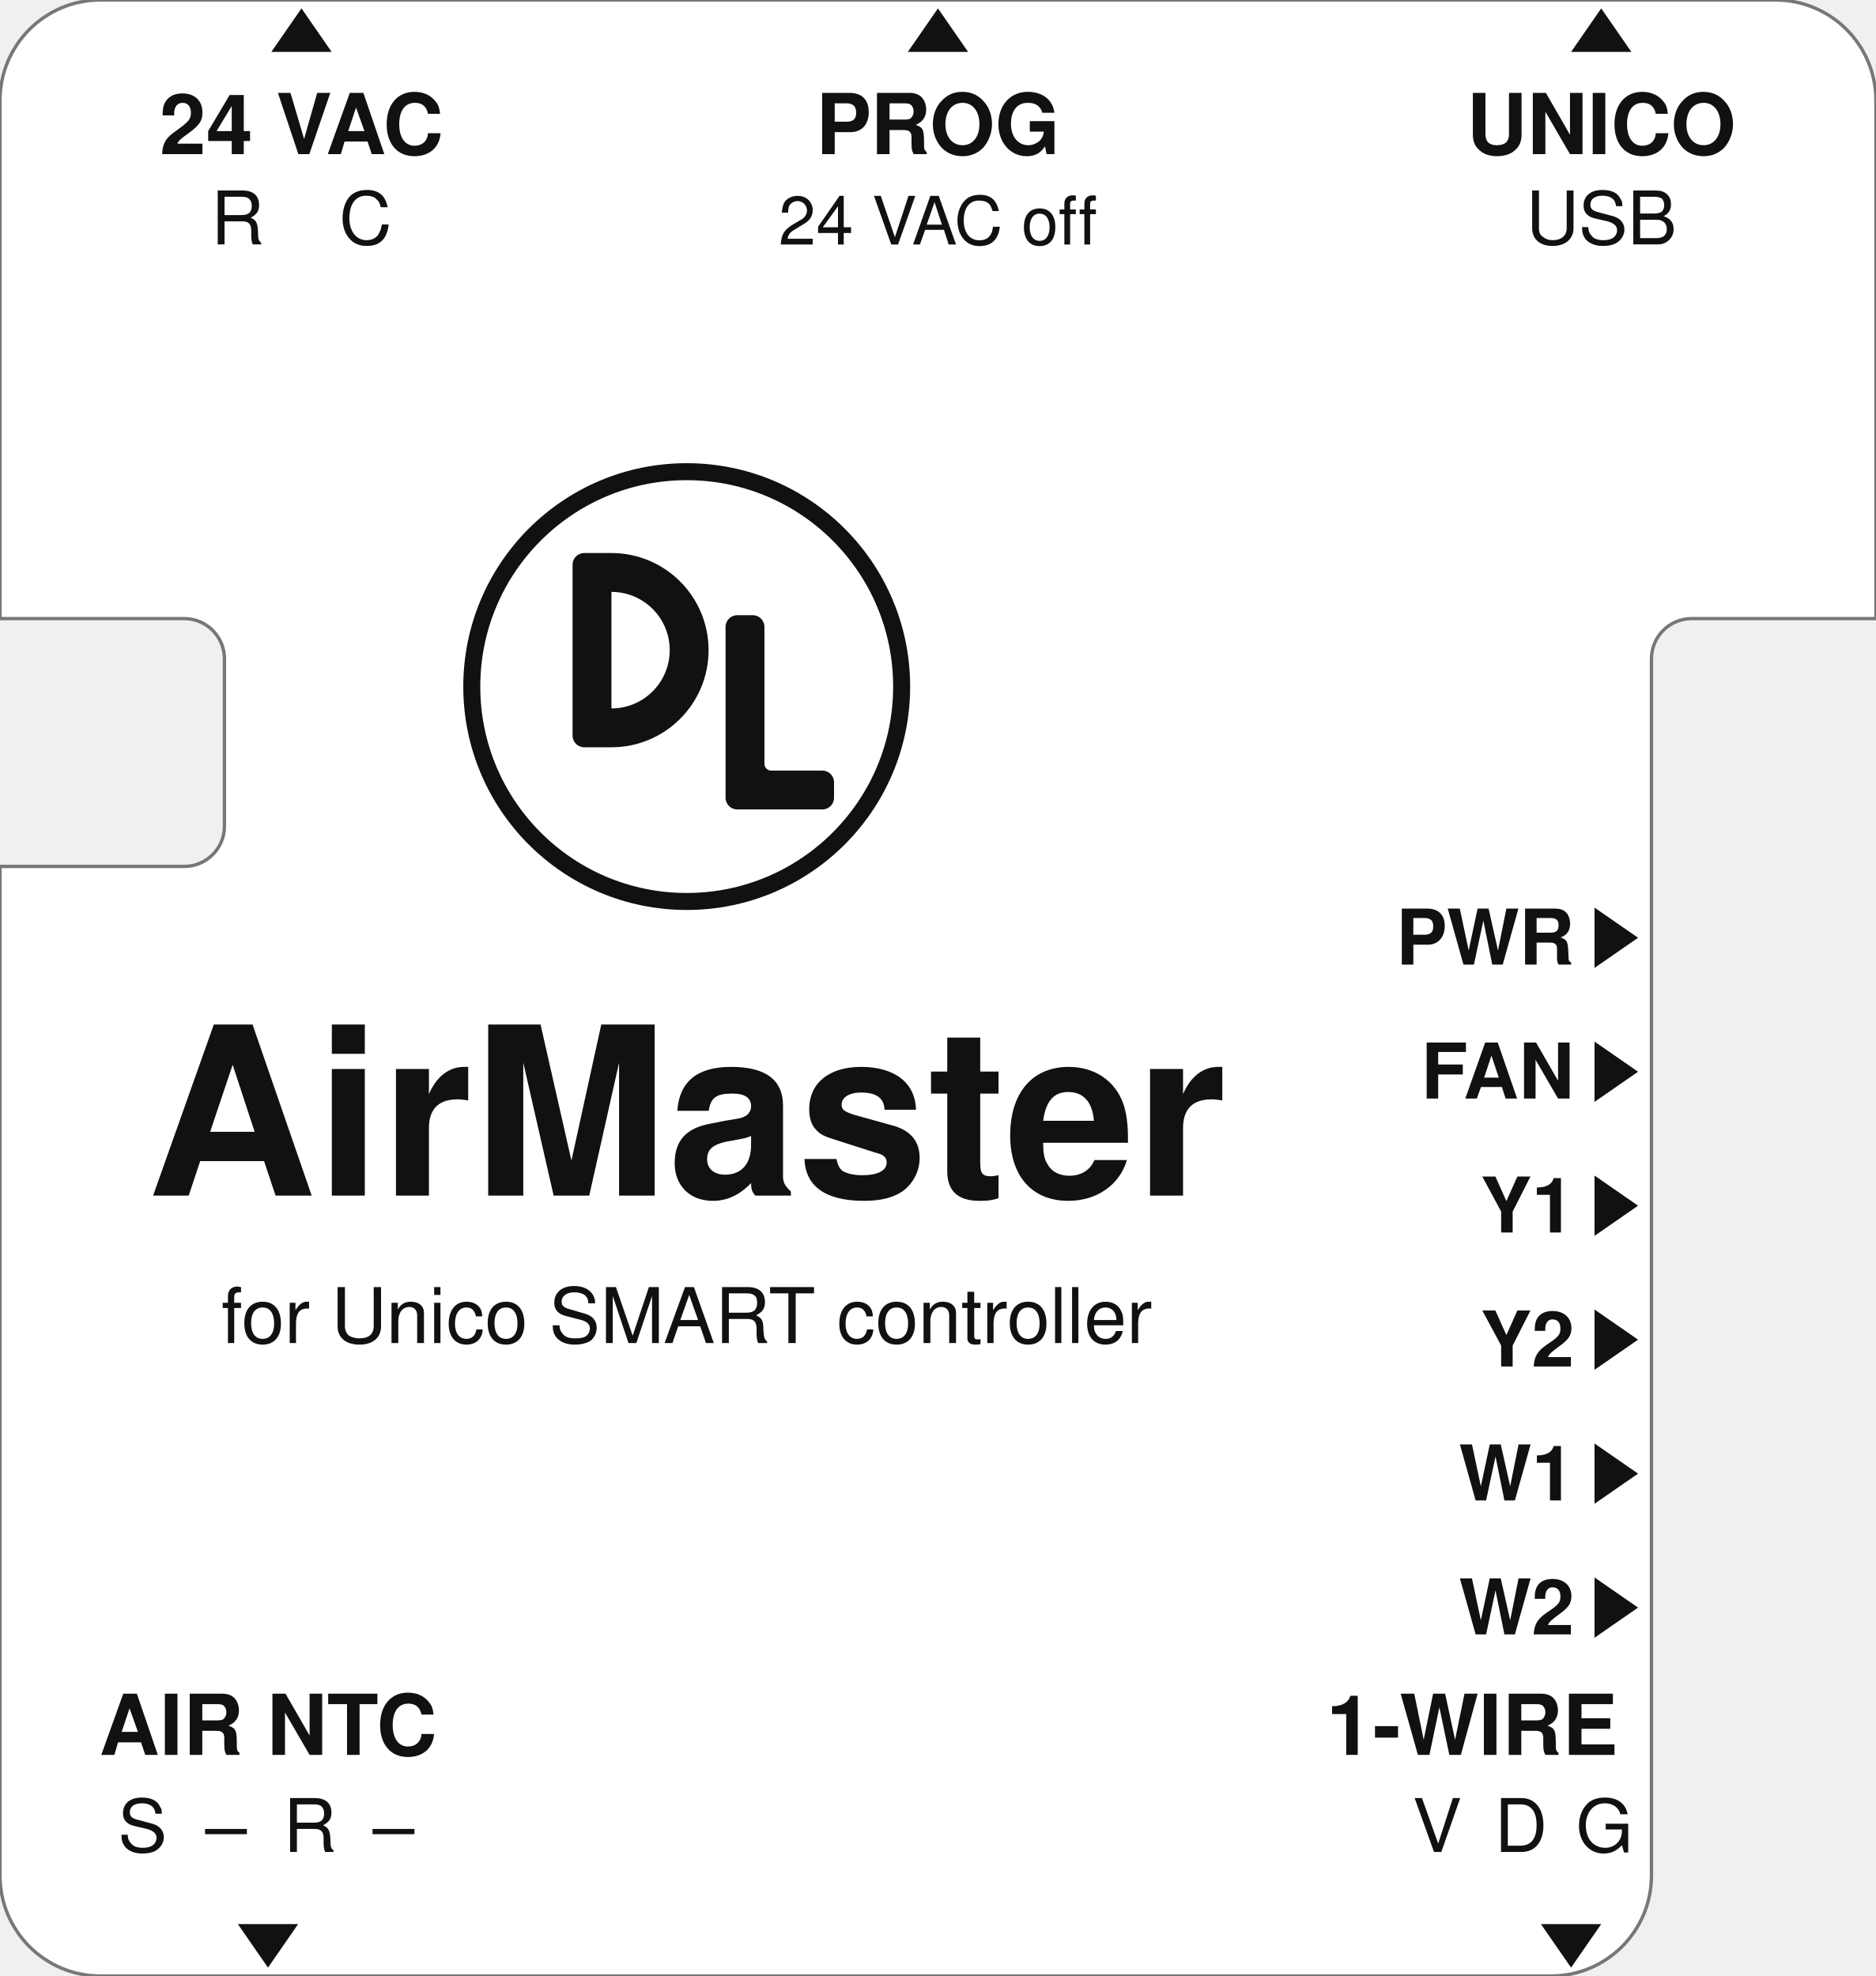
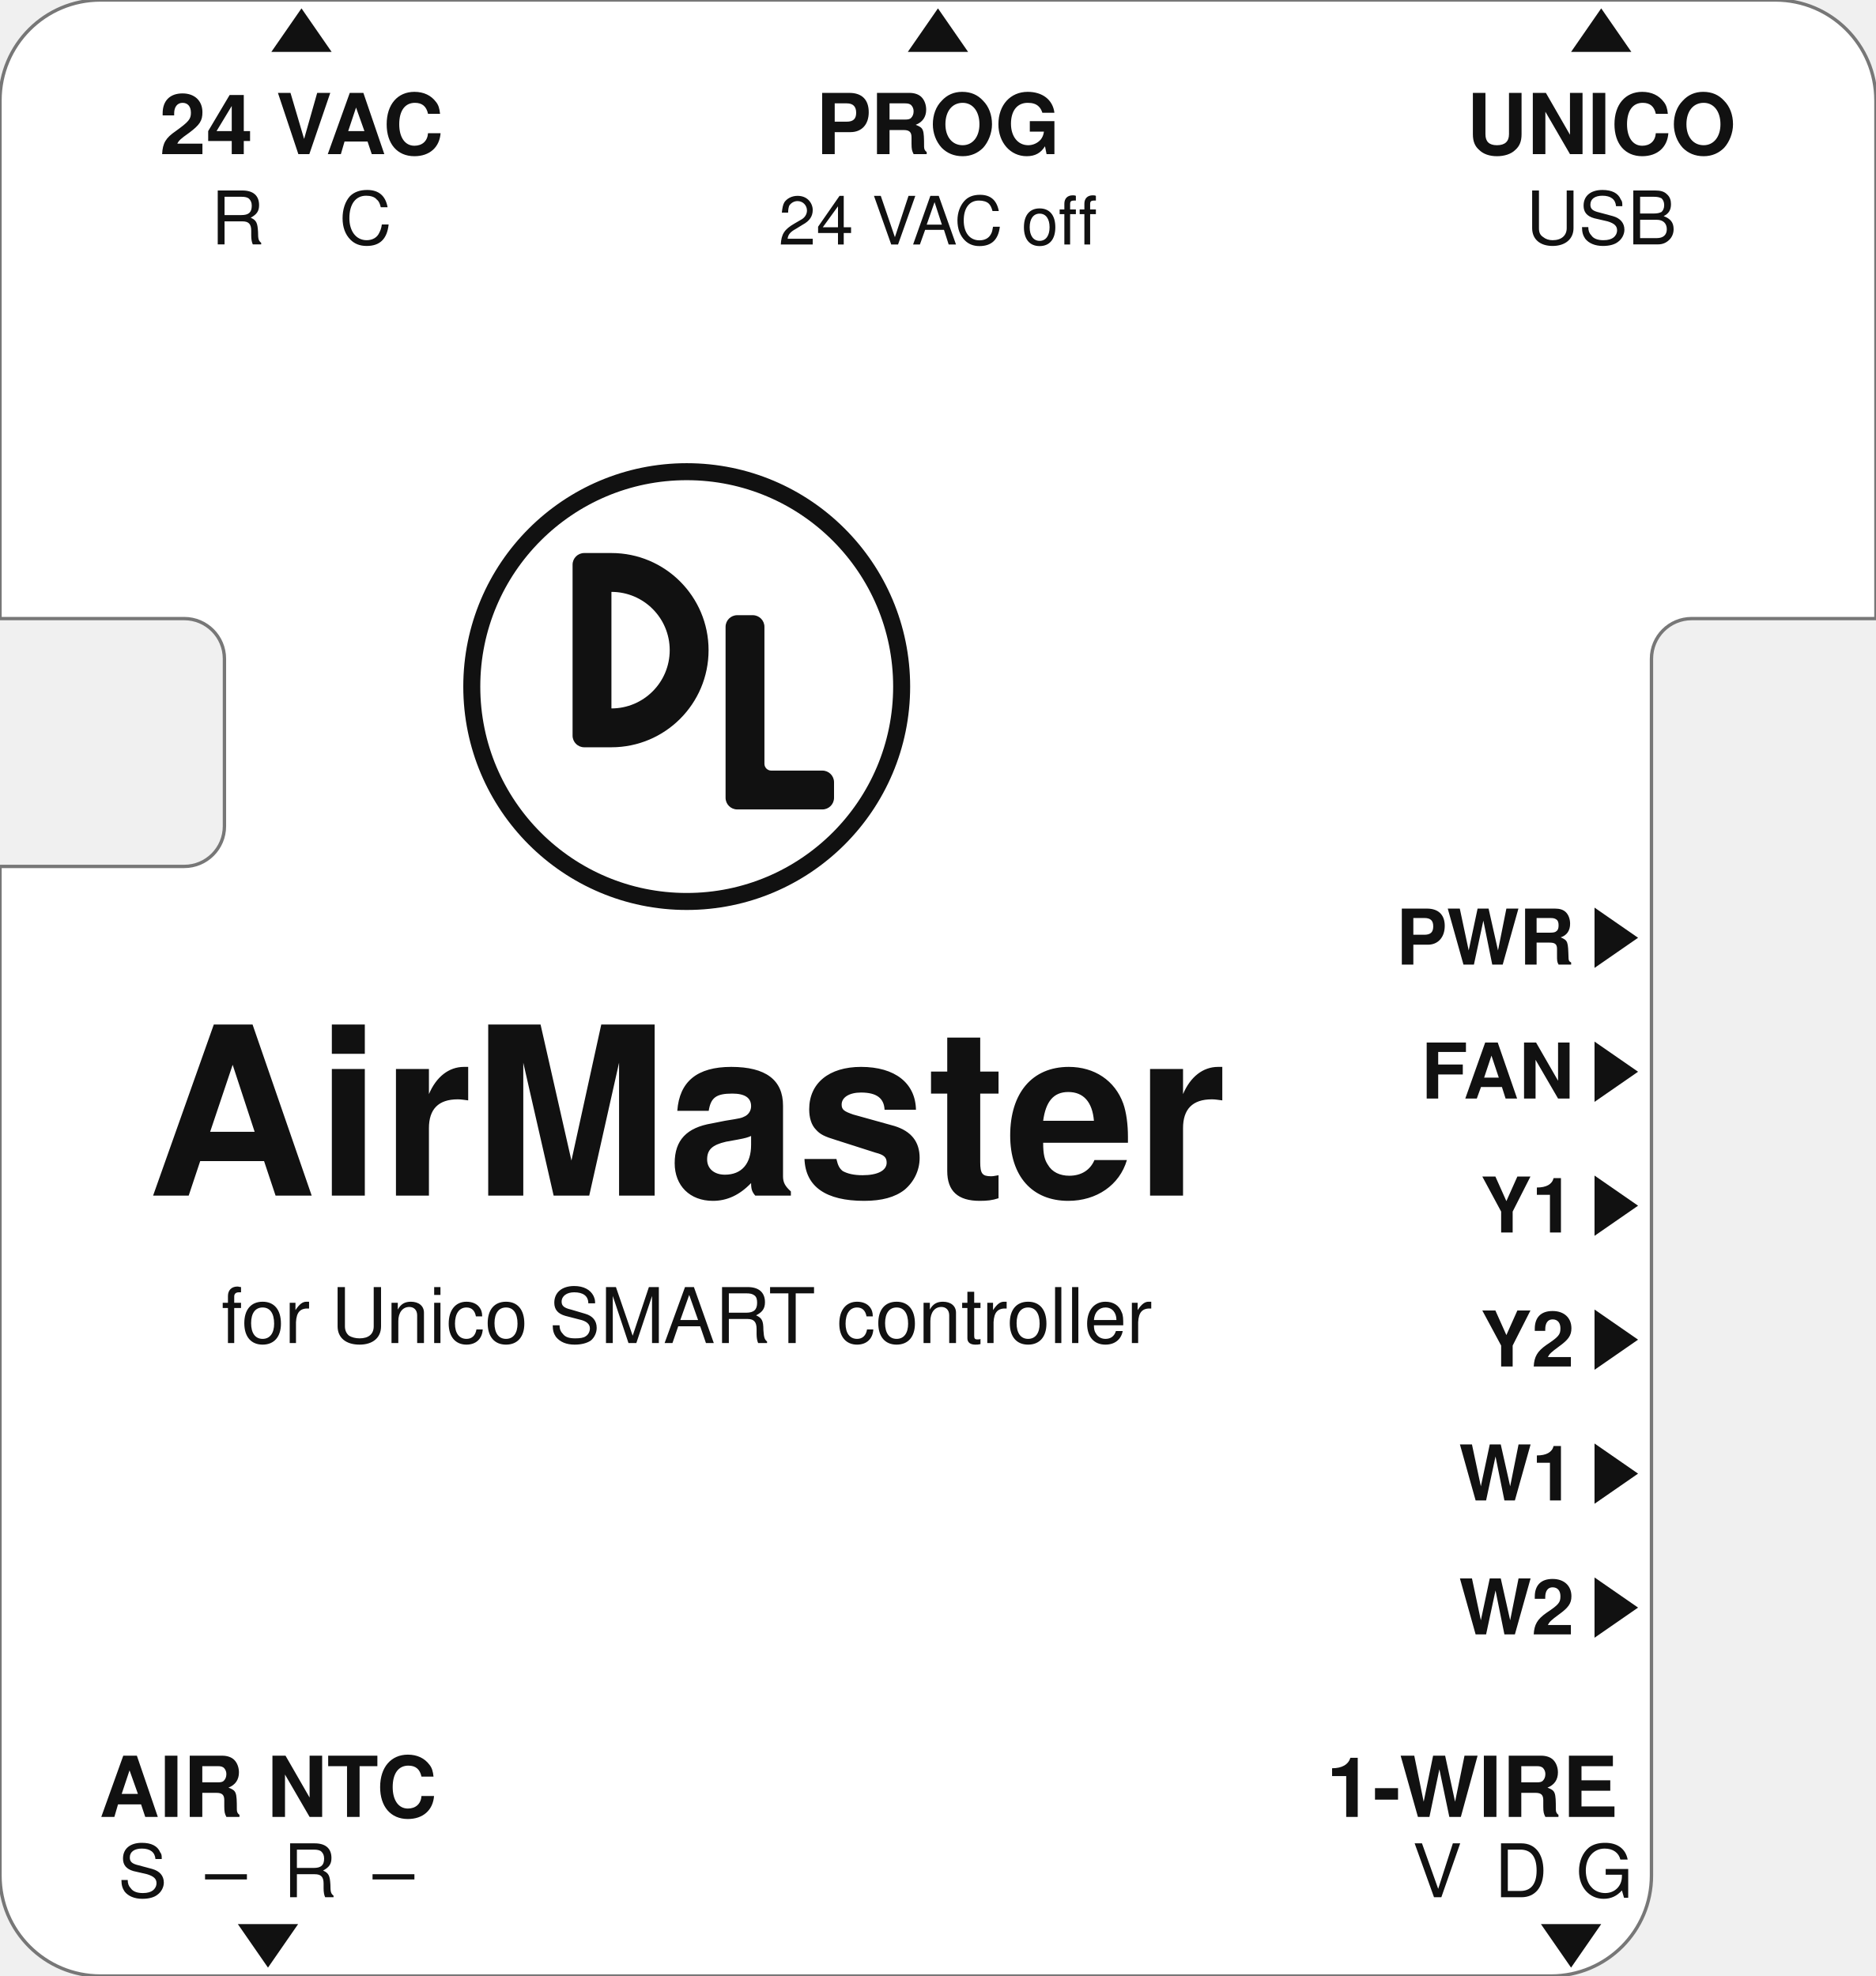
<svg xmlns="http://www.w3.org/2000/svg" width="56.0mm" height="59.0mm" viewBox="0 0 56.0 59.0">
  <path d="M 3.00 0.00 L 53.00 0.00 A 3.0 3.0 0 0 1 56.00 3.00 L 56.00 18.47 L 50.50 18.47 A 1.2 1.2 0 0 0 49.30 19.67 L 49.30 56.00 A 3.0 3.0 0 0 1 46.30 59.00 L 3.00 59.00 A 3.0 3.0 0 0 1 0.00 56.00 L 0.00 25.87 L 5.50 25.87 A 1.2 1.2 0 0 0 6.70 24.67 L 6.70 19.67 A 1.2 1.2 0 0 0 5.50 18.47 L 0.00 18.47 L 0.00 3.00 A 3.0 3.0 0 0 1 3.00 0.00 Z" fill="#ffffff" />
  <g transform="translate(20.50 20.50) scale(1.45)" fill="#111111">
    <circle r="4.425" fill="none" stroke="#111111" stroke-width="0.35" />
    <path d="M -2.35 1.01 L -2.35 -2.51 A 0.24 0.24 0 0 1 -2.11 -2.75 L -1.55 -2.75 A 2 2 0 0 1 -1.55 1.25 L -2.11 1.25 A 0.24 0.24 0 0 1 -2.35 1.01 Z M -1.55 -1.95 L -1.55 0.45 A 1.2 1.2 0 0 0 -1.55 -1.95 Z" />
    <path d="M 0.8 -1.23 A 0.24 0.24 0 0 1 1.04 -1.47 L 1.36 -1.47 A 0.24 0.24 0 0 1 1.6 -1.23 L 1.6 1.59 A 0.14 0.14 0 0 0 1.74 1.73 L 2.793 1.73 A 0.24 0.24 0 0 1 3.033 1.97 L 3.033 2.29 A 0.24 0.24 0 0 1 2.793 2.53 L 1.04 2.53 A 0.24 0.24 0 0 1 0.8 2.29 Z" />
  </g>
  <text x="20.50" y="35.70" font-size="7.0" font-weight="bold" text-anchor="middle" fill="#111111" font-family="Helvetica Neue, Helvetica, Arial, sans-serif">AirMaster</text>
  <text x="20.50" y="40.10" font-size="2.292" font-weight="normal" text-anchor="middle" fill="#111111" font-family="Helvetica Neue, Helvetica, Arial, sans-serif">for Unico SMART controller</text>
  <polygon points="8.10,1.55 9.90,1.55 9.00,0.25" fill="#111111" />
  <text x="9.00" y="4.60" font-size="2.5" font-weight="bold" text-anchor="middle" fill="#111111" font-family="Helvetica Neue, Helvetica, Arial, sans-serif">24 VAC</text>
  <text x="7.09" y="7.30" font-size="2.2" font-weight="normal" text-anchor="middle" fill="#111111" font-family="Helvetica Neue, Helvetica, Arial, sans-serif">R</text>
  <text x="10.91" y="7.30" font-size="2.2" font-weight="normal" text-anchor="middle" fill="#111111" font-family="Helvetica Neue, Helvetica, Arial, sans-serif">C</text>
  <polygon points="27.10,1.55 28.90,1.55 28.00,0.25" fill="#111111" />
  <text x="28.00" y="4.60" font-size="2.5" font-weight="bold" text-anchor="middle" fill="#111111" font-family="Helvetica Neue, Helvetica, Arial, sans-serif">PROG</text>
  <text x="28.00" y="7.30" font-size="2.0" font-weight="normal" text-anchor="middle" fill="#111111" font-family="Helvetica Neue, Helvetica, Arial, sans-serif">24 VAC off</text>
  <polygon points="46.90,1.55 48.70,1.55 47.80,0.25" fill="#111111" />
  <text x="47.80" y="4.60" font-size="2.5" font-weight="bold" text-anchor="middle" fill="#111111" font-family="Helvetica Neue, Helvetica, Arial, sans-serif">UNICO</text>
  <text x="47.80" y="7.30" font-size="2.2" font-weight="normal" text-anchor="middle" fill="#111111" font-family="Helvetica Neue, Helvetica, Arial, sans-serif">USB</text>
  <polygon points="7.10,57.45 8.90,57.45 8.00,58.75" fill="#111111" />
-   <text x="8.00" y="52.40" font-size="2.5" font-weight="bold" text-anchor="middle" fill="#111111" font-family="Helvetica Neue, Helvetica, Arial, sans-serif">AIR NTC</text>
-   <text x="4.25" y="55.30" font-size="2.2" font-weight="normal" text-anchor="middle" fill="#111111" font-family="Helvetica Neue, Helvetica, Arial, sans-serif">S</text>
-   <text x="6.75" y="55.30" font-size="2.2" font-weight="normal" text-anchor="middle" fill="#111111" font-family="Helvetica Neue, Helvetica, Arial, sans-serif">–</text>
-   <text x="9.25" y="55.30" font-size="2.2" font-weight="normal" text-anchor="middle" fill="#111111" font-family="Helvetica Neue, Helvetica, Arial, sans-serif">R</text>
-   <text x="11.75" y="55.30" font-size="2.2" font-weight="normal" text-anchor="middle" fill="#111111" font-family="Helvetica Neue, Helvetica, Arial, sans-serif">–</text>
+   <text x="8.00" y="54.25" font-size="2.5" font-weight="bold" text-anchor="middle" fill="#111111" font-family="Helvetica Neue, Helvetica, Arial, sans-serif">AIR NTC</text>
+   <text x="4.25" y="56.65" font-size="2.2" font-weight="normal" text-anchor="middle" fill="#111111" font-family="Helvetica Neue, Helvetica, Arial, sans-serif">S</text>
+   <text x="6.75" y="56.65" font-size="2.2" font-weight="normal" text-anchor="middle" fill="#111111" font-family="Helvetica Neue, Helvetica, Arial, sans-serif">–</text>
+   <text x="9.25" y="56.65" font-size="2.2" font-weight="normal" text-anchor="middle" fill="#111111" font-family="Helvetica Neue, Helvetica, Arial, sans-serif">R</text>
+   <text x="11.75" y="56.65" font-size="2.2" font-weight="normal" text-anchor="middle" fill="#111111" font-family="Helvetica Neue, Helvetica, Arial, sans-serif">–</text>
  <polygon points="46.00,57.45 47.80,57.45 46.90,58.75" fill="#111111" />
-   <text x="48.30" y="52.40" font-size="2.5" font-weight="bold" text-anchor="end" fill="#111111" font-family="Helvetica Neue, Helvetica, Arial, sans-serif">1-WIRE</text>
-   <text x="42.90" y="55.30" font-size="2.2" font-weight="normal" text-anchor="middle" fill="#111111" font-family="Helvetica Neue, Helvetica, Arial, sans-serif">V</text>
-   <text x="45.40" y="55.30" font-size="2.2" font-weight="normal" text-anchor="middle" fill="#111111" font-family="Helvetica Neue, Helvetica, Arial, sans-serif">D</text>
-   <text x="47.90" y="55.30" font-size="2.2" font-weight="normal" text-anchor="middle" fill="#111111" font-family="Helvetica Neue, Helvetica, Arial, sans-serif">G</text>
+   <text x="48.30" y="54.25" font-size="2.5" font-weight="bold" text-anchor="end" fill="#111111" font-family="Helvetica Neue, Helvetica, Arial, sans-serif">1-WIRE</text>
+   <text x="42.90" y="56.65" font-size="2.2" font-weight="normal" text-anchor="middle" fill="#111111" font-family="Helvetica Neue, Helvetica, Arial, sans-serif">V</text>
+   <text x="45.40" y="56.65" font-size="2.2" font-weight="normal" text-anchor="middle" fill="#111111" font-family="Helvetica Neue, Helvetica, Arial, sans-serif">D</text>
+   <text x="47.90" y="56.65" font-size="2.2" font-weight="normal" text-anchor="middle" fill="#111111" font-family="Helvetica Neue, Helvetica, Arial, sans-serif">G</text>
  <polygon points="47.60,28.90 47.60,27.10 48.90,28.00" fill="#111111" />
  <text x="47.00" y="28.80" font-size="2.3" font-weight="bold" text-anchor="end" fill="#111111" font-family="Helvetica Neue, Helvetica, Arial, sans-serif">PWR</text>
  <polygon points="47.60,32.90 47.60,31.10 48.90,32.00" fill="#111111" />
  <text x="47.00" y="32.80" font-size="2.3" font-weight="bold" text-anchor="end" fill="#111111" font-family="Helvetica Neue, Helvetica, Arial, sans-serif">FAN</text>
  <polygon points="47.60,36.90 47.60,35.10 48.90,36.00" fill="#111111" />
  <text x="47.00" y="36.80" font-size="2.3" font-weight="bold" text-anchor="end" fill="#111111" font-family="Helvetica Neue, Helvetica, Arial, sans-serif">Y1</text>
  <polygon points="47.60,40.90 47.60,39.10 48.90,40.00" fill="#111111" />
  <text x="47.00" y="40.80" font-size="2.3" font-weight="bold" text-anchor="end" fill="#111111" font-family="Helvetica Neue, Helvetica, Arial, sans-serif">Y2</text>
  <polygon points="47.60,44.90 47.60,43.10 48.90,44.00" fill="#111111" />
  <text x="47.00" y="44.80" font-size="2.3" font-weight="bold" text-anchor="end" fill="#111111" font-family="Helvetica Neue, Helvetica, Arial, sans-serif">W1</text>
  <polygon points="47.60,48.90 47.60,47.10 48.90,48.00" fill="#111111" />
  <text x="47.00" y="48.80" font-size="2.3" font-weight="bold" text-anchor="end" fill="#111111" font-family="Helvetica Neue, Helvetica, Arial, sans-serif">W2</text>
  <path d="M 3.00 0.00 L 53.00 0.00 A 3.0 3.0 0 0 1 56.00 3.00 L 56.00 18.47 L 50.50 18.47 A 1.2 1.2 0 0 0 49.30 19.67 L 49.30 56.00 A 3.0 3.0 0 0 1 46.30 59.00 L 3.00 59.00 A 3.0 3.0 0 0 1 0.00 56.00 L 0.00 25.87 L 5.50 25.87 A 1.2 1.2 0 0 0 6.70 24.67 L 6.70 19.67 A 1.2 1.2 0 0 0 5.50 18.47 L 0.00 18.47 L 0.00 3.00 A 3.0 3.0 0 0 1 3.00 0.00 Z" fill="none" stroke="#777777" stroke-width="0.1" />
</svg>
